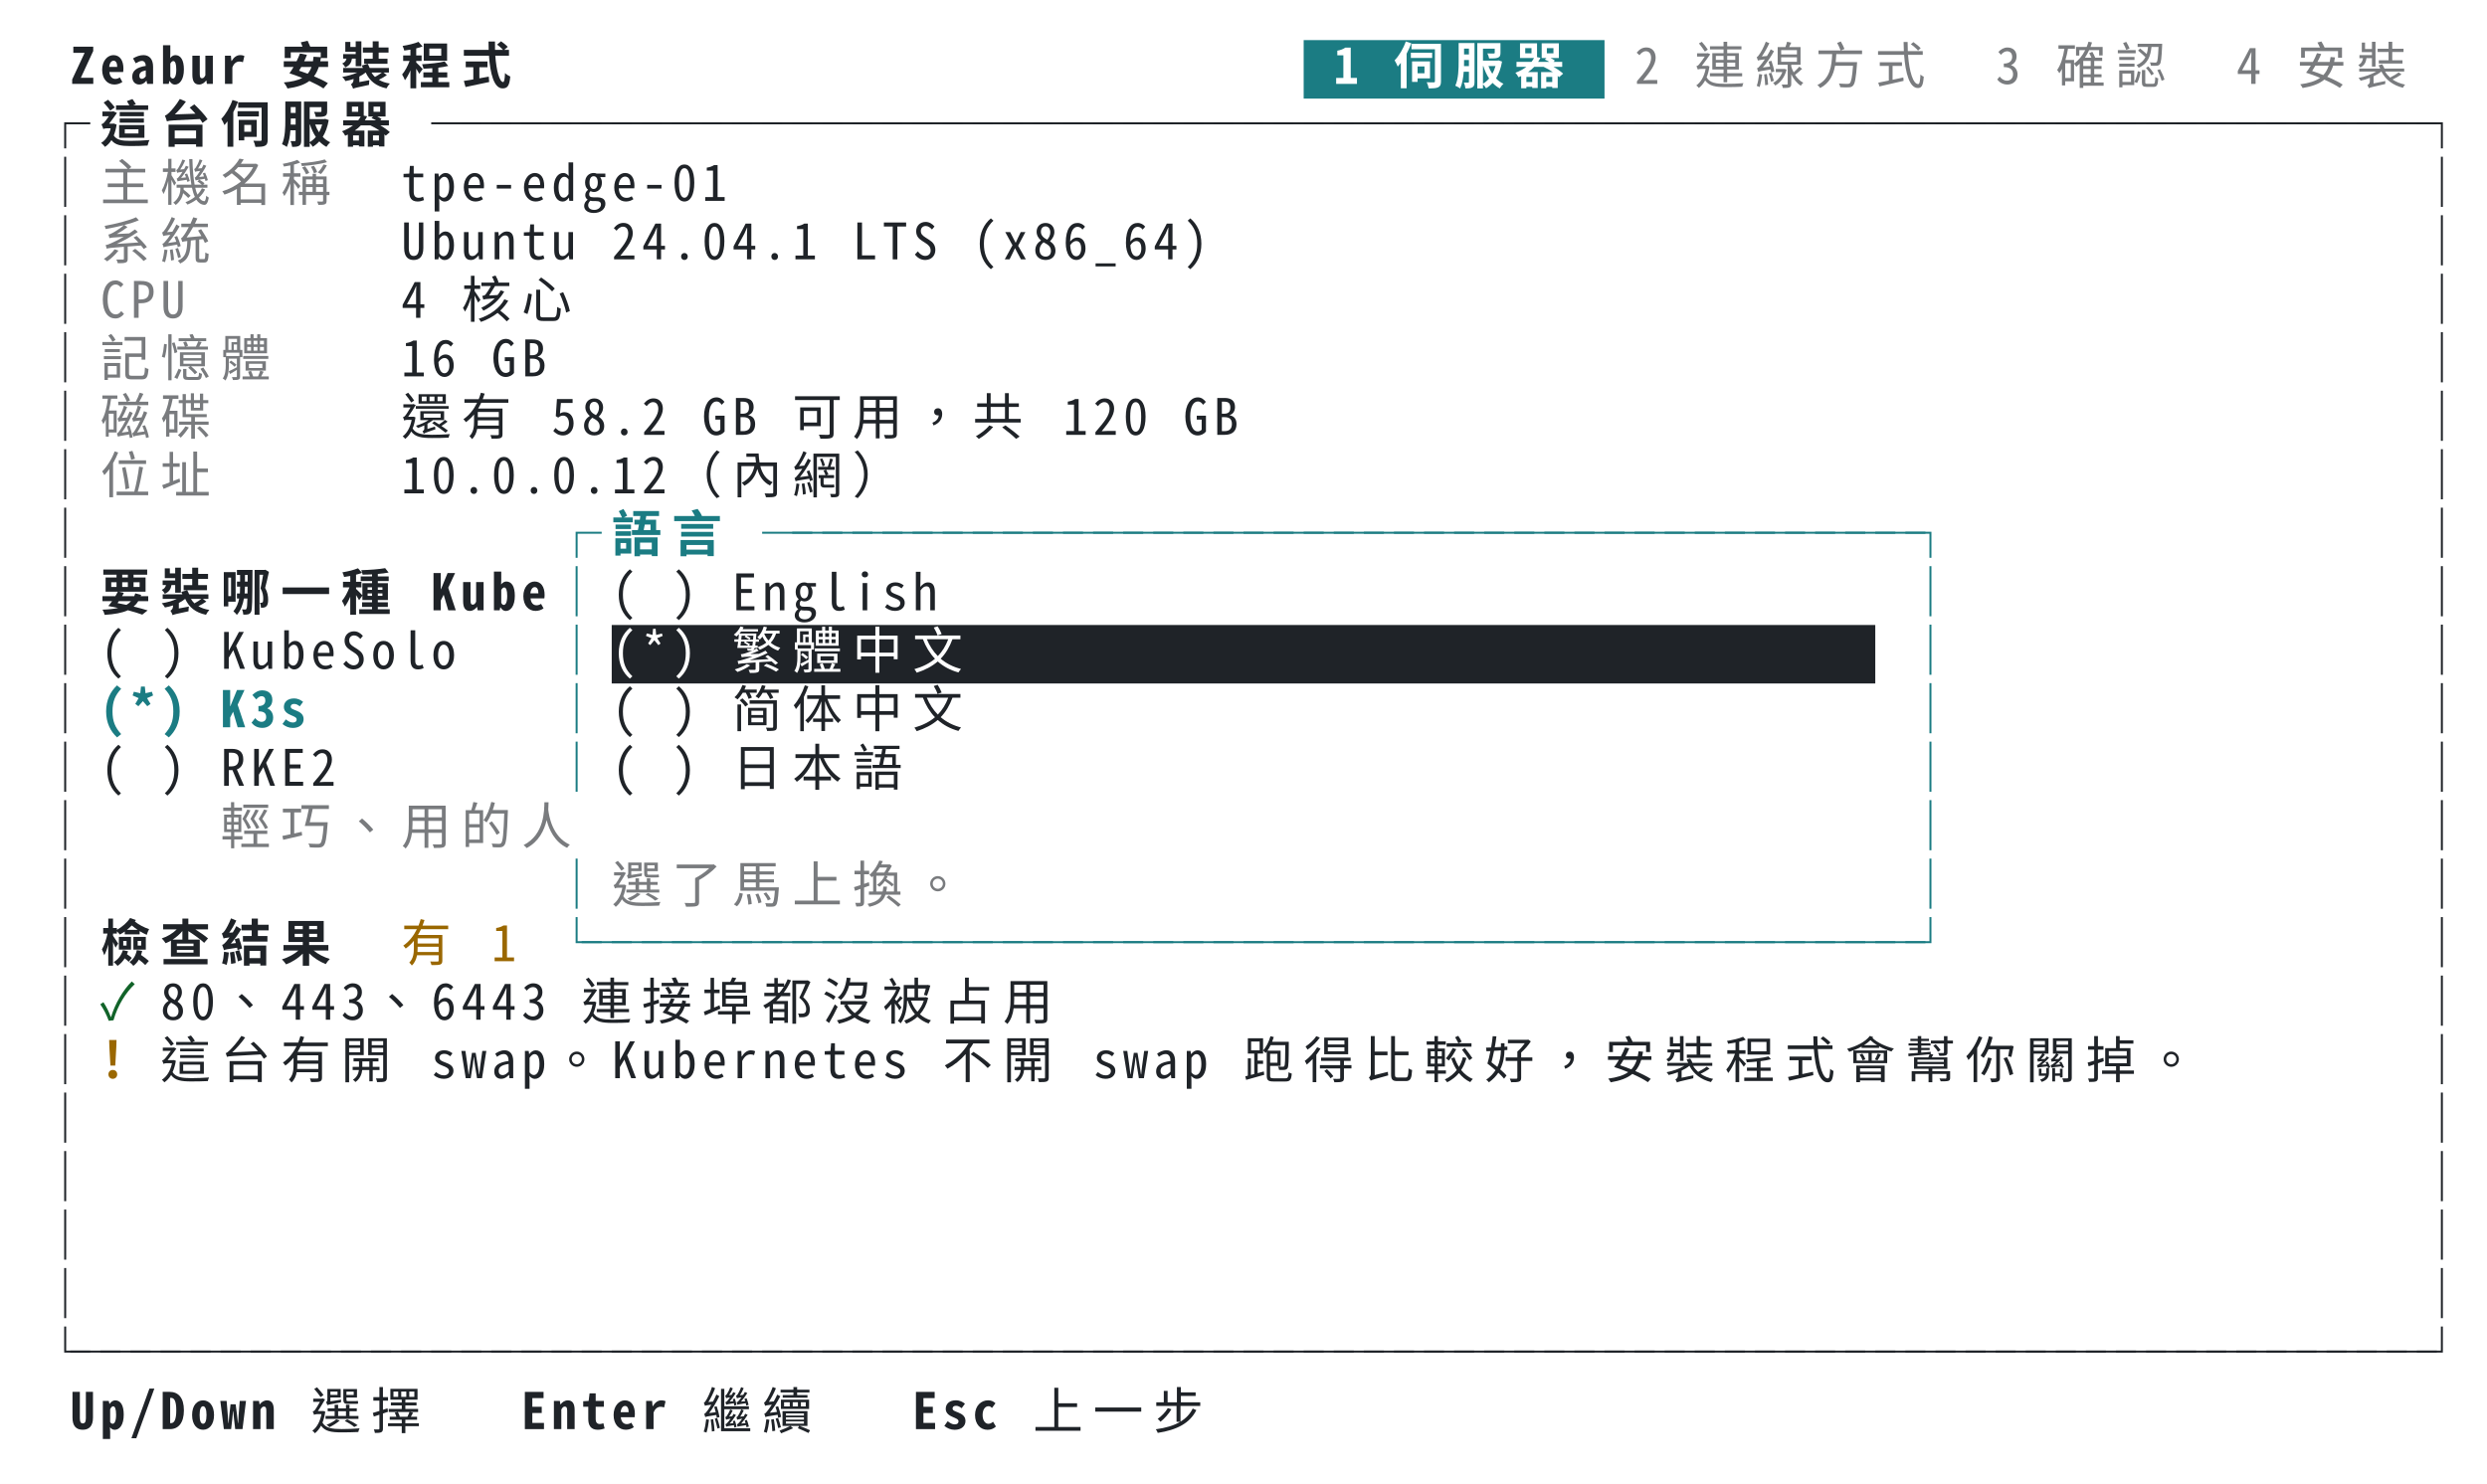
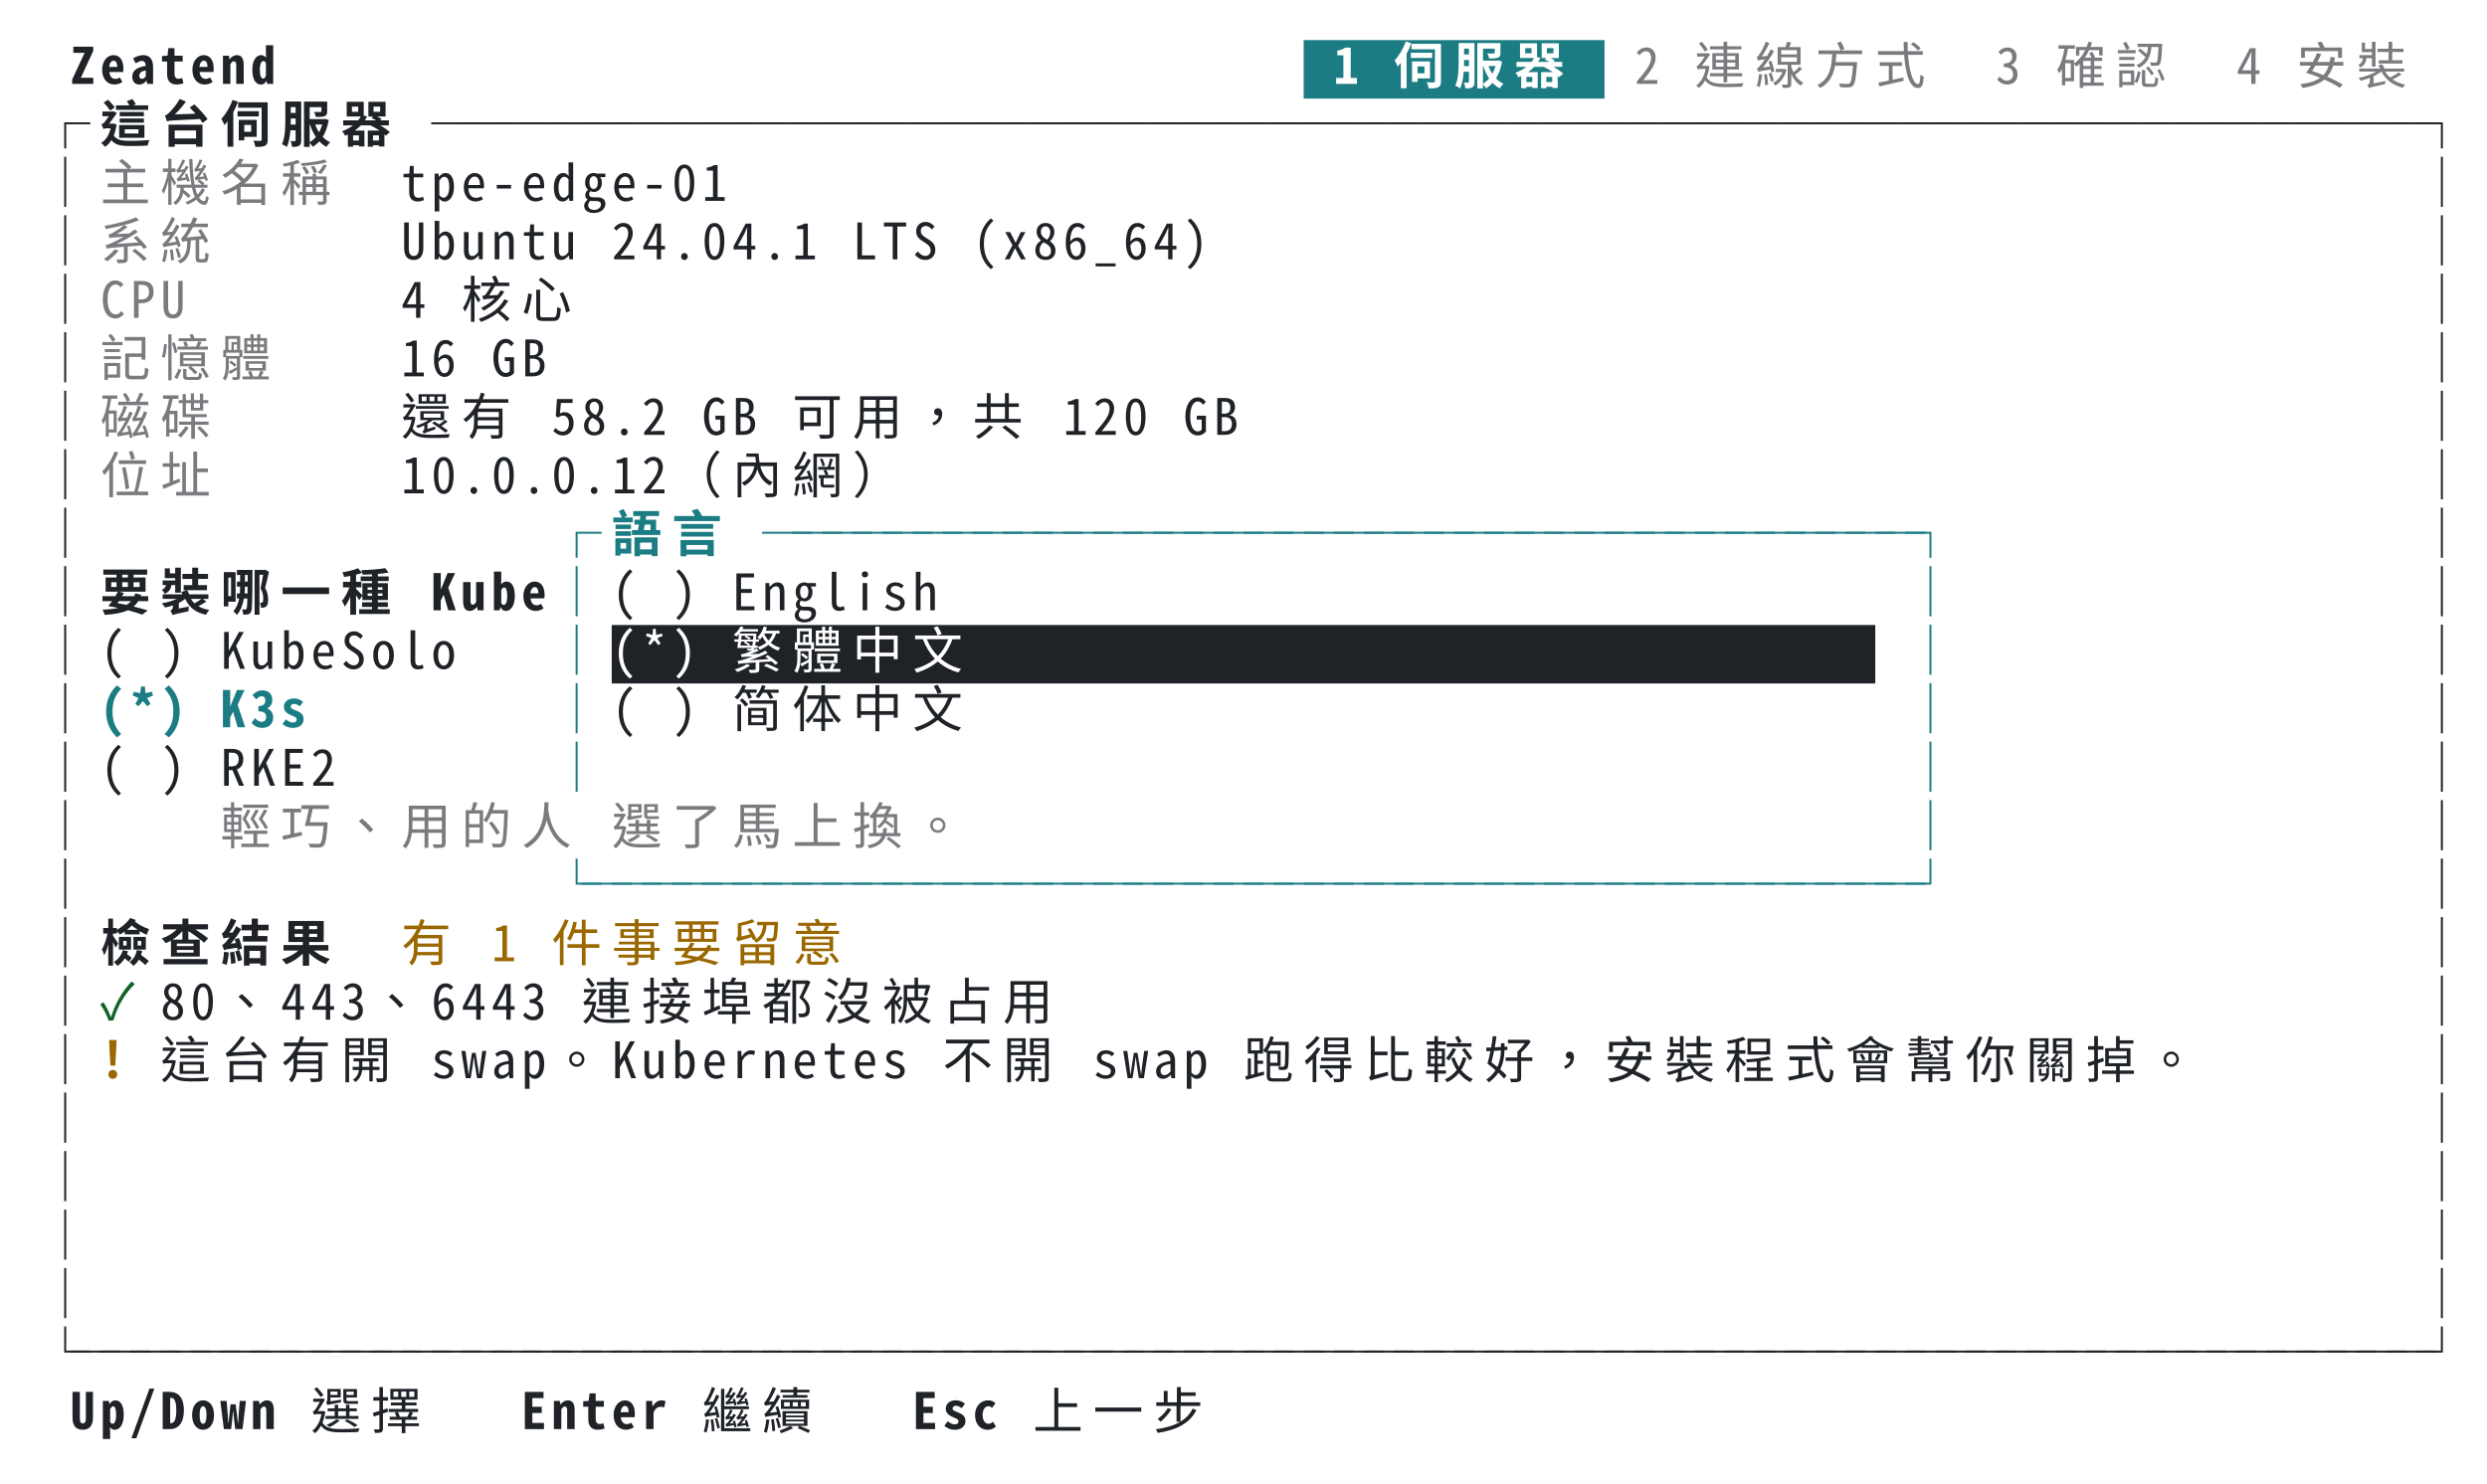
<svg xmlns="http://www.w3.org/2000/svg" xml:lang="zh-TW" width="744" height="444" viewBox="0 0 744 444">
  <style>svg{font:15px ui-monospace,SFMono-Regular,Menlo,'PingFang TC','PingFang SC','Hiragino Sans','Noto Sans Mono CJK TC',monospace}.bold{font-weight:700}.dim{opacity:.6}.f-fg{fill:#1f2328}.b-fg{fill:#1f2328}.f-bg{fill:#ffffff}.b-bg{fill:#ffffff}.f-black{fill:#24292f}.b-black{fill:#24292f}.f-red{fill:#cf222e}.b-red{fill:#cf222e}.f-green{fill:#116329}.b-green{fill:#116329}.f-yellow{fill:#9a6700}.b-yellow{fill:#9a6700}.f-blue{fill:#0969da}.b-blue{fill:#0969da}.f-magenta{fill:#8250df}.b-magenta{fill:#8250df}.f-cyan{fill:#1b7c83}.b-cyan{fill:#1b7c83}.f-gray{fill:#6e7781}.b-gray{fill:#6e7781}.f-darkgray{fill:#57606a}.b-darkgray{fill:#57606a}.f-white{fill:#6e7781}.b-white{fill:#6e7781}.f-lightcyan{fill:#1b7c83}.b-lightcyan{fill:#1b7c83}.f-lightgreen{fill:#116329}.b-lightgreen{fill:#116329}@media (prefers-color-scheme:dark){.f-fg{fill:#e6edf3}.b-fg{fill:#e6edf3}.f-bg{fill:#0d1117}.b-bg{fill:#0d1117}.f-black{fill:#484f58}.b-black{fill:#484f58}.f-red{fill:#ff7b72}.b-red{fill:#ff7b72}.f-green{fill:#3fb950}.b-green{fill:#3fb950}.f-yellow{fill:#d29922}.b-yellow{fill:#d29922}.f-blue{fill:#58a6ff}.b-blue{fill:#58a6ff}.f-magenta{fill:#bc8cff}.b-magenta{fill:#bc8cff}.f-cyan{fill:#39c5cf}.b-cyan{fill:#39c5cf}.f-gray{fill:#8b949e}.b-gray{fill:#8b949e}.f-darkgray{fill:#6e7681}.b-darkgray{fill:#6e7681}.f-white{fill:#b1bac4}.b-white{fill:#b1bac4}.f-lightcyan{fill:#56d4dd}.b-lightcyan{fill:#56d4dd}.f-lightgreen{fill:#56d364}.b-lightgreen{fill:#56d364}}</style>
  <rect class="b-bg" width="100%" height="100%" />
  <g class="f-fg bold">
    <text x="21.0" y="25.1">Z</text>
    <text x="30.0" y="25.1">e</text>
    <text x="39.0" y="25.1">a</text>
-     <text x="48.0" y="25.1">b</text>
-     <text x="57.0" y="25.1">u</text>
-     <text x="66.0" y="25.1">r</text>
-     <text x="84.0" y="25.1">安</text>
-     <text x="102.0" y="25.1">裝</text>
-     <text x="120.0" y="25.1">程</text>
-     <text x="138.0" y="25.1">式</text>
+     <text x="48.0" y="25.1">t</text>
+     <text x="57.0" y="25.1">e</text>
+     <text x="66.0" y="25.1">n</text>
+     <text x="75.0" y="25.1">d</text>
  </g>
  <rect class="b-cyan" x="390.0" y="12.0" width="90.0" height="17.5" />
  <g class="f-bg bold">
    <text x="399.0" y="25.1">1</text>
    <text x="417.0" y="25.1">伺</text>
    <text x="435.0" y="25.1">服</text>
    <text x="453.0" y="25.1">器</text>
  </g>
  <g class="f-fg dim">
    <text x="489.0" y="25.1">2</text>
    <text x="507.0" y="25.1">連</text>
    <text x="525.0" y="25.1">線</text>
    <text x="543.0" y="25.1">方</text>
    <text x="561.0" y="25.1">式</text>
    <text x="597.0" y="25.1">3</text>
    <text x="615.0" y="25.1">確</text>
    <text x="633.0" y="25.1">認</text>
    <text x="669.0" y="25.1">4</text>
    <text x="687.0" y="25.1">安</text>
    <text x="705.0" y="25.1">裝</text>
  </g>
  <g class="f-fg">
    <text x="12.0" y="42.6">┌</text>
  </g>
  <g class="f-fg bold">
    <text x="30.0" y="42.6">這</text>
    <text x="48.0" y="42.6">台</text>
    <text x="66.0" y="42.6">伺</text>
    <text x="84.0" y="42.6">服</text>
    <text x="102.0" y="42.6">器</text>
  </g>
  <g class="f-fg">
    <text x="129.0" y="42.6">─</text>
    <text x="138.0" y="42.6">─</text>
    <text x="147.0" y="42.6">─</text>
    <text x="156.0" y="42.6">─</text>
    <text x="165.0" y="42.6">─</text>
    <text x="174.0" y="42.6">─</text>
    <text x="183.0" y="42.6">─</text>
    <text x="192.0" y="42.6">─</text>
    <text x="201.0" y="42.6">─</text>
    <text x="210.0" y="42.6">─</text>
    <text x="219.0" y="42.6">─</text>
    <text x="228.0" y="42.6">─</text>
    <text x="237.0" y="42.6">─</text>
    <text x="246.0" y="42.6">─</text>
    <text x="255.0" y="42.6">─</text>
    <text x="264.0" y="42.6">─</text>
    <text x="273.0" y="42.6">─</text>
    <text x="282.0" y="42.6">─</text>
    <text x="291.0" y="42.6">─</text>
    <text x="300.0" y="42.6">─</text>
    <text x="309.0" y="42.6">─</text>
    <text x="318.0" y="42.6">─</text>
    <text x="327.0" y="42.6">─</text>
    <text x="336.0" y="42.6">─</text>
    <text x="345.0" y="42.6">─</text>
    <text x="354.0" y="42.6">─</text>
    <text x="363.0" y="42.6">─</text>
    <text x="372.0" y="42.6">─</text>
    <text x="381.0" y="42.6">─</text>
    <text x="390.0" y="42.6">─</text>
    <text x="399.0" y="42.6">─</text>
    <text x="408.0" y="42.6">─</text>
    <text x="417.0" y="42.6">─</text>
    <text x="426.0" y="42.6">─</text>
    <text x="435.0" y="42.6">─</text>
    <text x="444.0" y="42.6">─</text>
    <text x="453.0" y="42.6">─</text>
    <text x="462.0" y="42.6">─</text>
    <text x="471.0" y="42.6">─</text>
    <text x="480.0" y="42.6">─</text>
    <text x="489.0" y="42.6">─</text>
    <text x="498.0" y="42.6">─</text>
    <text x="507.0" y="42.6">─</text>
    <text x="516.0" y="42.6">─</text>
    <text x="525.0" y="42.6">─</text>
    <text x="534.0" y="42.6">─</text>
    <text x="543.0" y="42.6">─</text>
    <text x="552.0" y="42.6">─</text>
    <text x="561.0" y="42.6">─</text>
    <text x="570.0" y="42.6">─</text>
    <text x="579.0" y="42.6">─</text>
    <text x="588.0" y="42.6">─</text>
    <text x="597.0" y="42.6">─</text>
    <text x="606.0" y="42.6">─</text>
    <text x="615.0" y="42.6">─</text>
    <text x="624.0" y="42.6">─</text>
    <text x="633.0" y="42.6">─</text>
    <text x="642.0" y="42.6">─</text>
    <text x="651.0" y="42.6">─</text>
    <text x="660.0" y="42.6">─</text>
    <text x="669.0" y="42.6">─</text>
    <text x="678.0" y="42.6">─</text>
    <text x="687.0" y="42.6">─</text>
    <text x="696.0" y="42.6">─</text>
    <text x="705.0" y="42.6">─</text>
    <text x="714.0" y="42.6">─</text>
    <text x="723.0" y="42.6">┐</text>
  </g>
  <g class="f-fg">
    <text x="12.0" y="60.1">│</text>
  </g>
  <g class="f-fg dim">
    <text x="30.0" y="60.1">主</text>
    <text x="48.0" y="60.1">機</text>
    <text x="66.0" y="60.1">名</text>
    <text x="84.0" y="60.1">稱</text>
  </g>
  <g class="f-fg">
    <text x="120.0" y="60.1">t</text>
    <text x="129.0" y="60.1">p</text>
    <text x="138.0" y="60.1">e</text>
    <text x="147.0" y="60.1">-</text>
    <text x="156.0" y="60.1">e</text>
    <text x="165.0" y="60.1">d</text>
    <text x="174.0" y="60.1">g</text>
    <text x="183.0" y="60.1">e</text>
    <text x="192.0" y="60.1">-</text>
    <text x="201.0" y="60.1">0</text>
    <text x="210.0" y="60.1">1</text>
    <text x="723.0" y="60.1">│</text>
  </g>
  <g class="f-fg">
    <text x="12.0" y="77.6">│</text>
  </g>
  <g class="f-fg dim">
    <text x="30.0" y="77.6">系</text>
    <text x="48.0" y="77.6">統</text>
  </g>
  <g class="f-fg">
    <text x="120.0" y="77.6">U</text>
    <text x="129.0" y="77.6">b</text>
    <text x="138.0" y="77.6">u</text>
    <text x="147.0" y="77.6">n</text>
    <text x="156.0" y="77.6">t</text>
    <text x="165.0" y="77.6">u</text>
    <text x="183.0" y="77.6">2</text>
    <text x="192.0" y="77.6">4</text>
    <text x="201.0" y="77.6">.</text>
    <text x="210.0" y="77.6">0</text>
    <text x="219.0" y="77.6">4</text>
    <text x="228.0" y="77.6">.</text>
    <text x="237.0" y="77.6">1</text>
    <text x="255.0" y="77.6">L</text>
    <text x="264.0" y="77.6">T</text>
    <text x="273.0" y="77.6">S</text>
    <text x="291.0" y="77.6">(</text>
    <text x="300.0" y="77.6">x</text>
    <text x="309.0" y="77.6">8</text>
    <text x="318.0" y="77.6">6</text>
    <text x="327.0" y="77.6">_</text>
    <text x="336.0" y="77.6">6</text>
    <text x="345.0" y="77.6">4</text>
    <text x="354.0" y="77.6">)</text>
    <text x="723.0" y="77.6">│</text>
  </g>
  <g class="f-fg">
    <text x="12.0" y="95.1">│</text>
  </g>
  <g class="f-fg dim">
    <text x="30.0" y="95.1">C</text>
    <text x="39.0" y="95.1">P</text>
    <text x="48.0" y="95.1">U</text>
  </g>
  <g class="f-fg">
    <text x="120.0" y="95.1">4</text>
    <text x="138.0" y="95.1">核</text>
    <text x="156.0" y="95.1">心</text>
    <text x="723.0" y="95.1">│</text>
  </g>
  <g class="f-fg">
    <text x="12.0" y="112.6">│</text>
  </g>
  <g class="f-fg dim">
    <text x="30.0" y="112.6">記</text>
    <text x="48.0" y="112.6">憶</text>
    <text x="66.0" y="112.6">體</text>
  </g>
  <g class="f-fg">
    <text x="120.0" y="112.6">1</text>
    <text x="129.0" y="112.6">6</text>
    <text x="147.0" y="112.6">G</text>
    <text x="156.0" y="112.6">B</text>
    <text x="723.0" y="112.6">│</text>
  </g>
  <g class="f-fg">
    <text x="12.0" y="130.1">│</text>
  </g>
  <g class="f-fg dim">
    <text x="30.0" y="130.1">磁</text>
    <text x="48.0" y="130.1">碟</text>
  </g>
  <g class="f-fg">
    <text x="120.0" y="130.1">還</text>
    <text x="138.0" y="130.1">有</text>
    <text x="165.0" y="130.1">5</text>
    <text x="174.0" y="130.1">8</text>
    <text x="183.0" y="130.1">.</text>
    <text x="192.0" y="130.1">2</text>
    <text x="210.0" y="130.1">G</text>
    <text x="219.0" y="130.1">B</text>
    <text x="237.0" y="130.1">可</text>
    <text x="255.0" y="130.1">用</text>
    <text x="273.0" y="130.1">，</text>
    <text x="291.0" y="130.1">共</text>
    <text x="318.0" y="130.1">1</text>
    <text x="327.0" y="130.1">2</text>
    <text x="336.0" y="130.1">0</text>
    <text x="354.0" y="130.1">G</text>
    <text x="363.0" y="130.1">B</text>
    <text x="723.0" y="130.1">│</text>
  </g>
  <g class="f-fg">
    <text x="12.0" y="147.6">│</text>
  </g>
  <g class="f-fg dim">
    <text x="30.0" y="147.6">位</text>
    <text x="48.0" y="147.6">址</text>
  </g>
  <g class="f-fg">
    <text x="120.0" y="147.6">1</text>
    <text x="129.0" y="147.6">0</text>
    <text x="138.0" y="147.6">.</text>
    <text x="147.0" y="147.6">0</text>
    <text x="156.0" y="147.6">.</text>
    <text x="165.0" y="147.6">0</text>
    <text x="174.0" y="147.6">.</text>
    <text x="183.0" y="147.6">1</text>
    <text x="192.0" y="147.6">2</text>
    <text x="201.0" y="147.6">（</text>
    <text x="219.0" y="147.6">內</text>
    <text x="237.0" y="147.6">網</text>
    <text x="255.0" y="147.6">）</text>
    <text x="723.0" y="147.6">│</text>
  </g>
  <g class="f-fg">
    <text x="12.0" y="165.1">│</text>
  </g>
  <g class="f-cyan">
    <text x="165.0" y="165.1">┌</text>
  </g>
  <g class="f-cyan bold">
    <text x="183.0" y="165.1">語</text>
    <text x="201.0" y="165.1">言</text>
  </g>
  <g class="f-cyan">
    <text x="228.0" y="165.1">─</text>
    <text x="237.0" y="165.1">─</text>
    <text x="246.0" y="165.1">─</text>
    <text x="255.0" y="165.1">─</text>
    <text x="264.0" y="165.1">─</text>
    <text x="273.0" y="165.1">─</text>
    <text x="282.0" y="165.1">─</text>
    <text x="291.0" y="165.1">─</text>
    <text x="300.0" y="165.1">─</text>
    <text x="309.0" y="165.1">─</text>
    <text x="318.0" y="165.1">─</text>
    <text x="327.0" y="165.1">─</text>
    <text x="336.0" y="165.1">─</text>
    <text x="345.0" y="165.1">─</text>
    <text x="354.0" y="165.1">─</text>
    <text x="363.0" y="165.1">─</text>
    <text x="372.0" y="165.1">─</text>
    <text x="381.0" y="165.1">─</text>
    <text x="390.0" y="165.1">─</text>
    <text x="399.0" y="165.1">─</text>
    <text x="408.0" y="165.1">─</text>
    <text x="417.0" y="165.1">─</text>
    <text x="426.0" y="165.1">─</text>
    <text x="435.0" y="165.1">─</text>
    <text x="444.0" y="165.1">─</text>
    <text x="453.0" y="165.1">─</text>
    <text x="462.0" y="165.1">─</text>
    <text x="471.0" y="165.1">─</text>
    <text x="480.0" y="165.1">─</text>
    <text x="489.0" y="165.1">─</text>
    <text x="498.0" y="165.1">─</text>
    <text x="507.0" y="165.1">─</text>
    <text x="516.0" y="165.1">─</text>
    <text x="525.0" y="165.1">─</text>
    <text x="534.0" y="165.1">─</text>
    <text x="543.0" y="165.1">─</text>
    <text x="552.0" y="165.1">─</text>
    <text x="561.0" y="165.1">─</text>
    <text x="570.0" y="165.1">┐</text>
  </g>
  <g class="f-fg">
    <text x="723.0" y="165.1">│</text>
  </g>
  <g class="f-fg">
    <text x="12.0" y="182.6">│</text>
  </g>
  <g class="f-fg bold">
    <text x="30.0" y="182.6">要</text>
    <text x="48.0" y="182.6">裝</text>
    <text x="66.0" y="182.6">哪</text>
    <text x="84.0" y="182.6">一</text>
    <text x="102.0" y="182.6">種</text>
    <text x="129.0" y="182.6">K</text>
    <text x="138.0" y="182.6">u</text>
    <text x="147.0" y="182.6">b</text>
    <text x="156.0" y="182.6">e</text>
  </g>
  <g class="f-cyan">
    <text x="165.0" y="182.6">│</text>
  </g>
  <g class="f-fg">
    <text x="183.0" y="182.6">(</text>
    <text x="201.0" y="182.6">)</text>
    <text x="219.0" y="182.6">E</text>
    <text x="228.0" y="182.6">n</text>
    <text x="237.0" y="182.6">g</text>
    <text x="246.0" y="182.6">l</text>
    <text x="255.0" y="182.6">i</text>
    <text x="264.0" y="182.6">s</text>
    <text x="273.0" y="182.6">h</text>
  </g>
  <g class="f-cyan">
    <text x="570.0" y="182.6">│</text>
  </g>
  <g class="f-fg">
    <text x="723.0" y="182.6">│</text>
  </g>
  <g class="f-fg">
    <text x="12.0" y="200.1">│</text>
    <text x="30.0" y="200.1">(</text>
    <text x="48.0" y="200.1">)</text>
    <text x="66.0" y="200.1">K</text>
    <text x="75.0" y="200.1">u</text>
    <text x="84.0" y="200.1">b</text>
    <text x="93.0" y="200.1">e</text>
    <text x="102.0" y="200.1">S</text>
    <text x="111.0" y="200.1">o</text>
    <text x="120.0" y="200.1">l</text>
    <text x="129.0" y="200.1">o</text>
  </g>
  <g class="f-cyan">
    <text x="165.0" y="200.1">│</text>
  </g>
  <rect class="b-fg" x="183.0" y="187.0" width="378.0" height="17.5" />
  <g class="f-bg">
    <text x="183.0" y="200.1">(</text>
    <text x="192.0" y="200.1">*</text>
    <text x="201.0" y="200.1">)</text>
    <text x="219.0" y="200.1">繁</text>
    <text x="237.0" y="200.1">體</text>
    <text x="255.0" y="200.1">中</text>
    <text x="273.0" y="200.1">文</text>
  </g>
  <g class="f-cyan">
    <text x="570.0" y="200.1">│</text>
  </g>
  <g class="f-fg">
    <text x="723.0" y="200.1">│</text>
  </g>
  <g class="f-fg">
    <text x="12.0" y="217.6">│</text>
  </g>
  <g class="f-cyan bold">
    <text x="30.0" y="217.6">(</text>
    <text x="39.0" y="217.6">*</text>
    <text x="48.0" y="217.6">)</text>
    <text x="66.0" y="217.6">K</text>
    <text x="75.0" y="217.6">3</text>
    <text x="84.0" y="217.6">s</text>
  </g>
  <g class="f-cyan">
    <text x="165.0" y="217.6">│</text>
  </g>
  <g class="f-fg">
    <text x="183.0" y="217.6">(</text>
    <text x="201.0" y="217.6">)</text>
    <text x="219.0" y="217.6">简</text>
    <text x="237.0" y="217.6">体</text>
    <text x="255.0" y="217.6">中</text>
    <text x="273.0" y="217.6">文</text>
  </g>
  <g class="f-cyan">
    <text x="570.0" y="217.6">│</text>
  </g>
  <g class="f-fg">
    <text x="723.0" y="217.6">│</text>
  </g>
  <g class="f-fg">
    <text x="12.0" y="235.1">│</text>
    <text x="30.0" y="235.1">(</text>
    <text x="48.0" y="235.1">)</text>
    <text x="66.0" y="235.1">R</text>
    <text x="75.0" y="235.1">K</text>
    <text x="84.0" y="235.1">E</text>
    <text x="93.0" y="235.1">2</text>
  </g>
  <g class="f-cyan">
    <text x="165.0" y="235.1">│</text>
  </g>
-   <g class="f-fg">
-     <text x="183.0" y="235.1">(</text>
-     <text x="201.0" y="235.1">)</text>
-     <text x="219.0" y="235.1">日</text>
-     <text x="237.0" y="235.1">本</text>
-     <text x="255.0" y="235.1">語</text>
-   </g>
  <g class="f-cyan">
    <text x="570.0" y="235.1">│</text>
  </g>
  <g class="f-fg">
    <text x="723.0" y="235.1">│</text>
  </g>
  <g class="f-fg">
    <text x="12.0" y="252.6">│</text>
  </g>
  <g class="f-fg dim">
    <text x="66.0" y="252.6">輕</text>
    <text x="84.0" y="252.6">巧</text>
    <text x="102.0" y="252.6">、</text>
    <text x="120.0" y="252.6">用</text>
    <text x="138.0" y="252.6">的</text>
    <text x="156.0" y="252.6">人</text>
  </g>
+   <g class="f-fg dim">
+     <text x="183.0" y="252.6">選</text>
+     <text x="201.0" y="252.6">了</text>
+     <text x="219.0" y="252.6">馬</text>
+     <text x="237.0" y="252.6">上</text>
+     <text x="255.0" y="252.6">換</text>
+     <text x="273.0" y="252.6">。</text>
+   </g>
  <g class="f-cyan">
    <text x="570.0" y="252.6">│</text>
  </g>
  <g class="f-fg">
    <text x="723.0" y="252.6">│</text>
  </g>
  <g class="f-fg">
    <text x="12.0" y="270.1">│</text>
  </g>
  <g class="f-cyan">
-     <text x="165.0" y="270.1">│</text>
-   </g>
-   <g class="f-fg dim">
-     <text x="183.0" y="270.1">選</text>
-     <text x="201.0" y="270.1">了</text>
-     <text x="219.0" y="270.1">馬</text>
-     <text x="237.0" y="270.1">上</text>
-     <text x="255.0" y="270.1">換</text>
-     <text x="273.0" y="270.1">。</text>
-   </g>
-   <g class="f-cyan">
-     <text x="570.0" y="270.1">│</text>
+     <text x="165.0" y="270.1">└</text>
+     <text x="174.0" y="270.1">─</text>
+     <text x="183.0" y="270.1">─</text>
+     <text x="192.0" y="270.1">─</text>
+     <text x="201.0" y="270.1">─</text>
+     <text x="210.0" y="270.1">─</text>
+     <text x="219.0" y="270.1">─</text>
+     <text x="228.0" y="270.1">─</text>
+     <text x="237.0" y="270.1">─</text>
+     <text x="246.0" y="270.1">─</text>
+     <text x="255.0" y="270.1">─</text>
+     <text x="264.0" y="270.1">─</text>
+     <text x="273.0" y="270.1">─</text>
+     <text x="282.0" y="270.1">─</text>
+     <text x="291.0" y="270.1">─</text>
+     <text x="300.0" y="270.1">─</text>
+     <text x="309.0" y="270.1">─</text>
+     <text x="318.0" y="270.1">─</text>
+     <text x="327.0" y="270.1">─</text>
+     <text x="336.0" y="270.1">─</text>
+     <text x="345.0" y="270.1">─</text>
+     <text x="354.0" y="270.1">─</text>
+     <text x="363.0" y="270.1">─</text>
+     <text x="372.0" y="270.1">─</text>
+     <text x="381.0" y="270.1">─</text>
+     <text x="390.0" y="270.1">─</text>
+     <text x="399.0" y="270.1">─</text>
+     <text x="408.0" y="270.1">─</text>
+     <text x="417.0" y="270.1">─</text>
+     <text x="426.0" y="270.1">─</text>
+     <text x="435.0" y="270.1">─</text>
+     <text x="444.0" y="270.1">─</text>
+     <text x="453.0" y="270.1">─</text>
+     <text x="462.0" y="270.1">─</text>
+     <text x="471.0" y="270.1">─</text>
+     <text x="480.0" y="270.1">─</text>
+     <text x="489.0" y="270.1">─</text>
+     <text x="498.0" y="270.1">─</text>
+     <text x="507.0" y="270.1">─</text>
+     <text x="516.0" y="270.1">─</text>
+     <text x="525.0" y="270.1">─</text>
+     <text x="534.0" y="270.1">─</text>
+     <text x="543.0" y="270.1">─</text>
+     <text x="552.0" y="270.1">─</text>
+     <text x="561.0" y="270.1">─</text>
+     <text x="570.0" y="270.1">┘</text>
  </g>
  <g class="f-fg">
    <text x="723.0" y="270.1">│</text>
  </g>
  <g class="f-fg">
    <text x="12.0" y="287.6">│</text>
  </g>
  <g class="f-fg bold">
    <text x="30.0" y="287.6">檢</text>
    <text x="48.0" y="287.6">查</text>
    <text x="66.0" y="287.6">結</text>
    <text x="84.0" y="287.6">果</text>
  </g>
  <g class="f-yellow">
    <text x="120.0" y="287.6">有</text>
    <text x="147.0" y="287.6">1</text>
-   </g>
-   <g class="f-cyan">
-     <text x="165.0" y="287.6">└</text>
-     <text x="174.0" y="287.6">─</text>
-     <text x="183.0" y="287.6">─</text>
-     <text x="192.0" y="287.6">─</text>
-     <text x="201.0" y="287.6">─</text>
-     <text x="210.0" y="287.6">─</text>
-     <text x="219.0" y="287.6">─</text>
-     <text x="228.0" y="287.6">─</text>
-     <text x="237.0" y="287.6">─</text>
-     <text x="246.0" y="287.6">─</text>
-     <text x="255.0" y="287.6">─</text>
-     <text x="264.0" y="287.6">─</text>
-     <text x="273.0" y="287.6">─</text>
-     <text x="282.0" y="287.6">─</text>
-     <text x="291.0" y="287.6">─</text>
-     <text x="300.0" y="287.6">─</text>
-     <text x="309.0" y="287.6">─</text>
-     <text x="318.0" y="287.6">─</text>
-     <text x="327.0" y="287.6">─</text>
-     <text x="336.0" y="287.6">─</text>
-     <text x="345.0" y="287.6">─</text>
-     <text x="354.0" y="287.6">─</text>
-     <text x="363.0" y="287.6">─</text>
-     <text x="372.0" y="287.6">─</text>
-     <text x="381.0" y="287.6">─</text>
-     <text x="390.0" y="287.6">─</text>
-     <text x="399.0" y="287.6">─</text>
-     <text x="408.0" y="287.6">─</text>
-     <text x="417.0" y="287.6">─</text>
-     <text x="426.0" y="287.6">─</text>
-     <text x="435.0" y="287.6">─</text>
-     <text x="444.0" y="287.6">─</text>
-     <text x="453.0" y="287.6">─</text>
-     <text x="462.0" y="287.6">─</text>
-     <text x="471.0" y="287.6">─</text>
-     <text x="480.0" y="287.6">─</text>
-     <text x="489.0" y="287.6">─</text>
-     <text x="498.0" y="287.6">─</text>
-     <text x="507.0" y="287.6">─</text>
-     <text x="516.0" y="287.6">─</text>
-     <text x="525.0" y="287.6">─</text>
-     <text x="534.0" y="287.6">─</text>
-     <text x="543.0" y="287.6">─</text>
-     <text x="552.0" y="287.6">─</text>
-     <text x="561.0" y="287.6">─</text>
-     <text x="570.0" y="287.6">┘</text>
+     <text x="165.0" y="287.6">件</text>
+     <text x="183.0" y="287.6">事</text>
+     <text x="201.0" y="287.6">要</text>
+     <text x="219.0" y="287.6">留</text>
+     <text x="237.0" y="287.6">意</text>
  </g>
  <g class="f-fg">
    <text x="723.0" y="287.6">│</text>
  </g>
  <g class="f-fg">
    <text x="12.0" y="305.1">│</text>
  </g>
  <g class="f-green">
    <text x="30.0" y="305.1">✓</text>
  </g>
  <g class="f-fg">
    <text x="48.0" y="305.1">8</text>
    <text x="57.0" y="305.1">0</text>
    <text x="66.0" y="305.1">、</text>
    <text x="84.0" y="305.1">4</text>
    <text x="93.0" y="305.1">4</text>
    <text x="102.0" y="305.1">3</text>
    <text x="111.0" y="305.1">、</text>
    <text x="129.0" y="305.1">6</text>
    <text x="138.0" y="305.1">4</text>
    <text x="147.0" y="305.1">4</text>
    <text x="156.0" y="305.1">3</text>
    <text x="174.0" y="305.1">連</text>
    <text x="192.0" y="305.1">接</text>
    <text x="210.0" y="305.1">埠</text>
    <text x="228.0" y="305.1">都</text>
    <text x="246.0" y="305.1">沒</text>
    <text x="264.0" y="305.1">被</text>
    <text x="282.0" y="305.1">占</text>
    <text x="300.0" y="305.1">用</text>
    <text x="723.0" y="305.1">│</text>
  </g>
  <g class="f-fg">
    <text x="12.0" y="322.6">│</text>
  </g>
  <g class="f-yellow bold">
    <text x="30.0" y="322.6">!</text>
  </g>
  <g class="f-fg">
    <text x="48.0" y="322.6">這</text>
    <text x="66.0" y="322.6">台</text>
    <text x="84.0" y="322.6">有</text>
    <text x="102.0" y="322.6">開</text>
    <text x="129.0" y="322.6">s</text>
    <text x="138.0" y="322.6">w</text>
    <text x="147.0" y="322.6">a</text>
    <text x="156.0" y="322.6">p</text>
    <text x="165.0" y="322.6">。</text>
    <text x="183.0" y="322.6">K</text>
    <text x="192.0" y="322.6">u</text>
    <text x="201.0" y="322.6">b</text>
    <text x="210.0" y="322.6">e</text>
    <text x="219.0" y="322.6">r</text>
    <text x="228.0" y="322.6">n</text>
    <text x="237.0" y="322.6">e</text>
    <text x="246.0" y="322.6">t</text>
    <text x="255.0" y="322.6">e</text>
    <text x="264.0" y="322.6">s</text>
    <text x="282.0" y="322.6">不</text>
    <text x="300.0" y="322.6">開</text>
    <text x="327.0" y="322.6">s</text>
    <text x="336.0" y="322.6">w</text>
    <text x="345.0" y="322.6">a</text>
    <text x="354.0" y="322.6">p</text>
    <text x="372.0" y="322.6">跑</text>
    <text x="390.0" y="322.6">得</text>
    <text x="408.0" y="322.6">比</text>
    <text x="426.0" y="322.6">較</text>
    <text x="444.0" y="322.6">好</text>
    <text x="462.0" y="322.6">，</text>
    <text x="480.0" y="322.6">安</text>
    <text x="498.0" y="322.6">裝</text>
    <text x="516.0" y="322.6">程</text>
    <text x="534.0" y="322.6">式</text>
    <text x="552.0" y="322.6">會</text>
    <text x="570.0" y="322.6">幫</text>
    <text x="588.0" y="322.6">你</text>
    <text x="606.0" y="322.6">關</text>
    <text x="624.0" y="322.6">掉</text>
    <text x="642.0" y="322.6">。</text>
    <text x="723.0" y="322.6">│</text>
  </g>
  <g class="f-fg">
    <text x="12.0" y="340.1">│</text>
    <text x="723.0" y="340.1">│</text>
  </g>
  <g class="f-fg">
    <text x="12.0" y="357.6">│</text>
    <text x="723.0" y="357.6">│</text>
  </g>
  <g class="f-fg">
    <text x="12.0" y="375.1">│</text>
    <text x="723.0" y="375.1">│</text>
  </g>
  <g class="f-fg">
    <text x="12.0" y="392.6">│</text>
    <text x="723.0" y="392.6">│</text>
  </g>
  <g class="f-fg">
    <text x="12.0" y="410.1">└</text>
    <text x="21.0" y="410.1">─</text>
    <text x="30.0" y="410.1">─</text>
    <text x="39.0" y="410.1">─</text>
    <text x="48.0" y="410.1">─</text>
    <text x="57.0" y="410.1">─</text>
    <text x="66.0" y="410.1">─</text>
    <text x="75.0" y="410.1">─</text>
    <text x="84.0" y="410.1">─</text>
    <text x="93.0" y="410.1">─</text>
    <text x="102.0" y="410.1">─</text>
    <text x="111.0" y="410.1">─</text>
    <text x="120.0" y="410.1">─</text>
    <text x="129.0" y="410.1">─</text>
    <text x="138.0" y="410.1">─</text>
    <text x="147.0" y="410.1">─</text>
    <text x="156.0" y="410.1">─</text>
    <text x="165.0" y="410.1">─</text>
    <text x="174.0" y="410.1">─</text>
    <text x="183.0" y="410.1">─</text>
    <text x="192.0" y="410.1">─</text>
    <text x="201.0" y="410.1">─</text>
    <text x="210.0" y="410.1">─</text>
    <text x="219.0" y="410.1">─</text>
    <text x="228.0" y="410.1">─</text>
    <text x="237.0" y="410.1">─</text>
    <text x="246.0" y="410.1">─</text>
    <text x="255.0" y="410.1">─</text>
    <text x="264.0" y="410.1">─</text>
    <text x="273.0" y="410.1">─</text>
    <text x="282.0" y="410.1">─</text>
    <text x="291.0" y="410.1">─</text>
    <text x="300.0" y="410.1">─</text>
    <text x="309.0" y="410.1">─</text>
    <text x="318.0" y="410.1">─</text>
    <text x="327.0" y="410.1">─</text>
    <text x="336.0" y="410.1">─</text>
    <text x="345.0" y="410.1">─</text>
    <text x="354.0" y="410.1">─</text>
    <text x="363.0" y="410.1">─</text>
    <text x="372.0" y="410.1">─</text>
    <text x="381.0" y="410.1">─</text>
    <text x="390.0" y="410.1">─</text>
    <text x="399.0" y="410.1">─</text>
    <text x="408.0" y="410.1">─</text>
    <text x="417.0" y="410.1">─</text>
    <text x="426.0" y="410.1">─</text>
    <text x="435.0" y="410.1">─</text>
    <text x="444.0" y="410.1">─</text>
    <text x="453.0" y="410.1">─</text>
    <text x="462.0" y="410.1">─</text>
    <text x="471.0" y="410.1">─</text>
    <text x="480.0" y="410.1">─</text>
    <text x="489.0" y="410.1">─</text>
    <text x="498.0" y="410.1">─</text>
    <text x="507.0" y="410.1">─</text>
    <text x="516.0" y="410.1">─</text>
    <text x="525.0" y="410.1">─</text>
    <text x="534.0" y="410.1">─</text>
    <text x="543.0" y="410.1">─</text>
    <text x="552.0" y="410.1">─</text>
    <text x="561.0" y="410.1">─</text>
    <text x="570.0" y="410.1">─</text>
    <text x="579.0" y="410.1">─</text>
    <text x="588.0" y="410.1">─</text>
    <text x="597.0" y="410.1">─</text>
    <text x="606.0" y="410.1">─</text>
    <text x="615.0" y="410.1">─</text>
    <text x="624.0" y="410.1">─</text>
    <text x="633.0" y="410.1">─</text>
    <text x="642.0" y="410.1">─</text>
    <text x="651.0" y="410.1">─</text>
    <text x="660.0" y="410.1">─</text>
    <text x="669.0" y="410.1">─</text>
    <text x="678.0" y="410.1">─</text>
    <text x="687.0" y="410.1">─</text>
    <text x="696.0" y="410.1">─</text>
    <text x="705.0" y="410.1">─</text>
    <text x="714.0" y="410.1">─</text>
    <text x="723.0" y="410.1">┘</text>
  </g>
  <g class="f-fg bold">
    <text x="21.0" y="427.6">U</text>
    <text x="30.0" y="427.6">p</text>
    <text x="39.0" y="427.6">/</text>
    <text x="48.0" y="427.6">D</text>
    <text x="57.0" y="427.6">o</text>
    <text x="66.0" y="427.6">w</text>
    <text x="75.0" y="427.6">n</text>
  </g>
  <g class="f-fg">
    <text x="93.0" y="427.6">選</text>
    <text x="111.0" y="427.6">擇</text>
  </g>
  <g class="f-fg bold">
    <text x="156.0" y="427.6">E</text>
    <text x="165.0" y="427.6">n</text>
    <text x="174.0" y="427.6">t</text>
    <text x="183.0" y="427.6">e</text>
    <text x="192.0" y="427.6">r</text>
  </g>
  <g class="f-fg">
    <text x="210.0" y="427.6">繼</text>
    <text x="228.0" y="427.6">續</text>
  </g>
  <g class="f-fg bold">
    <text x="273.0" y="427.6">E</text>
    <text x="282.0" y="427.6">s</text>
    <text x="291.0" y="427.6">c</text>
  </g>
  <g class="f-fg">
    <text x="309.0" y="427.6">上</text>
    <text x="327.0" y="427.6">一</text>
    <text x="345.0" y="427.6">步</text>
  </g>
</svg>
